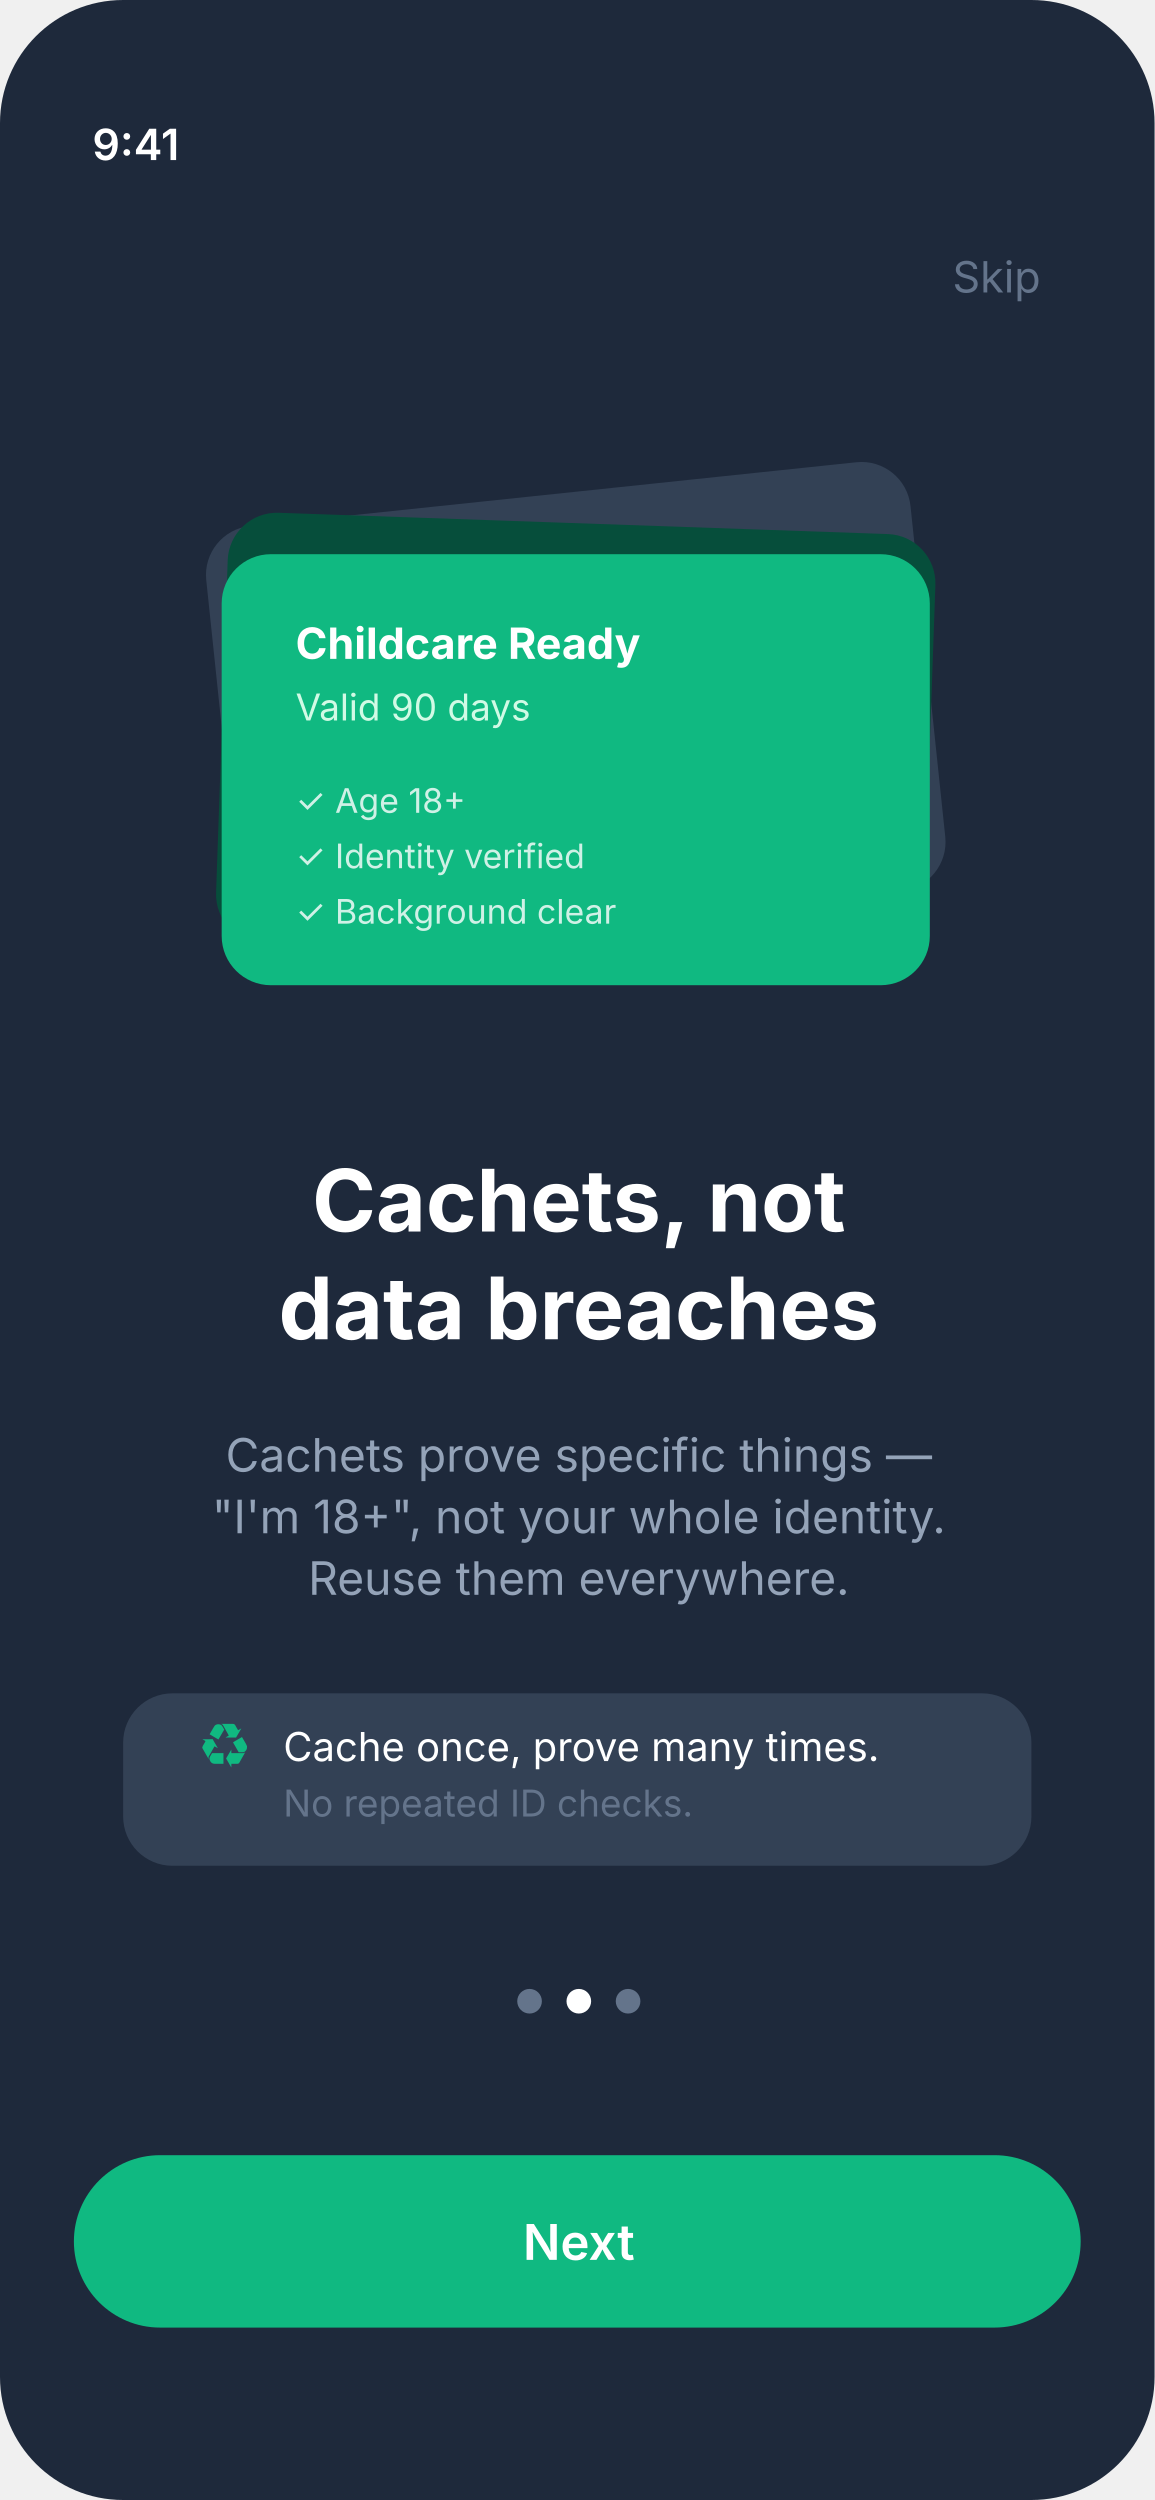
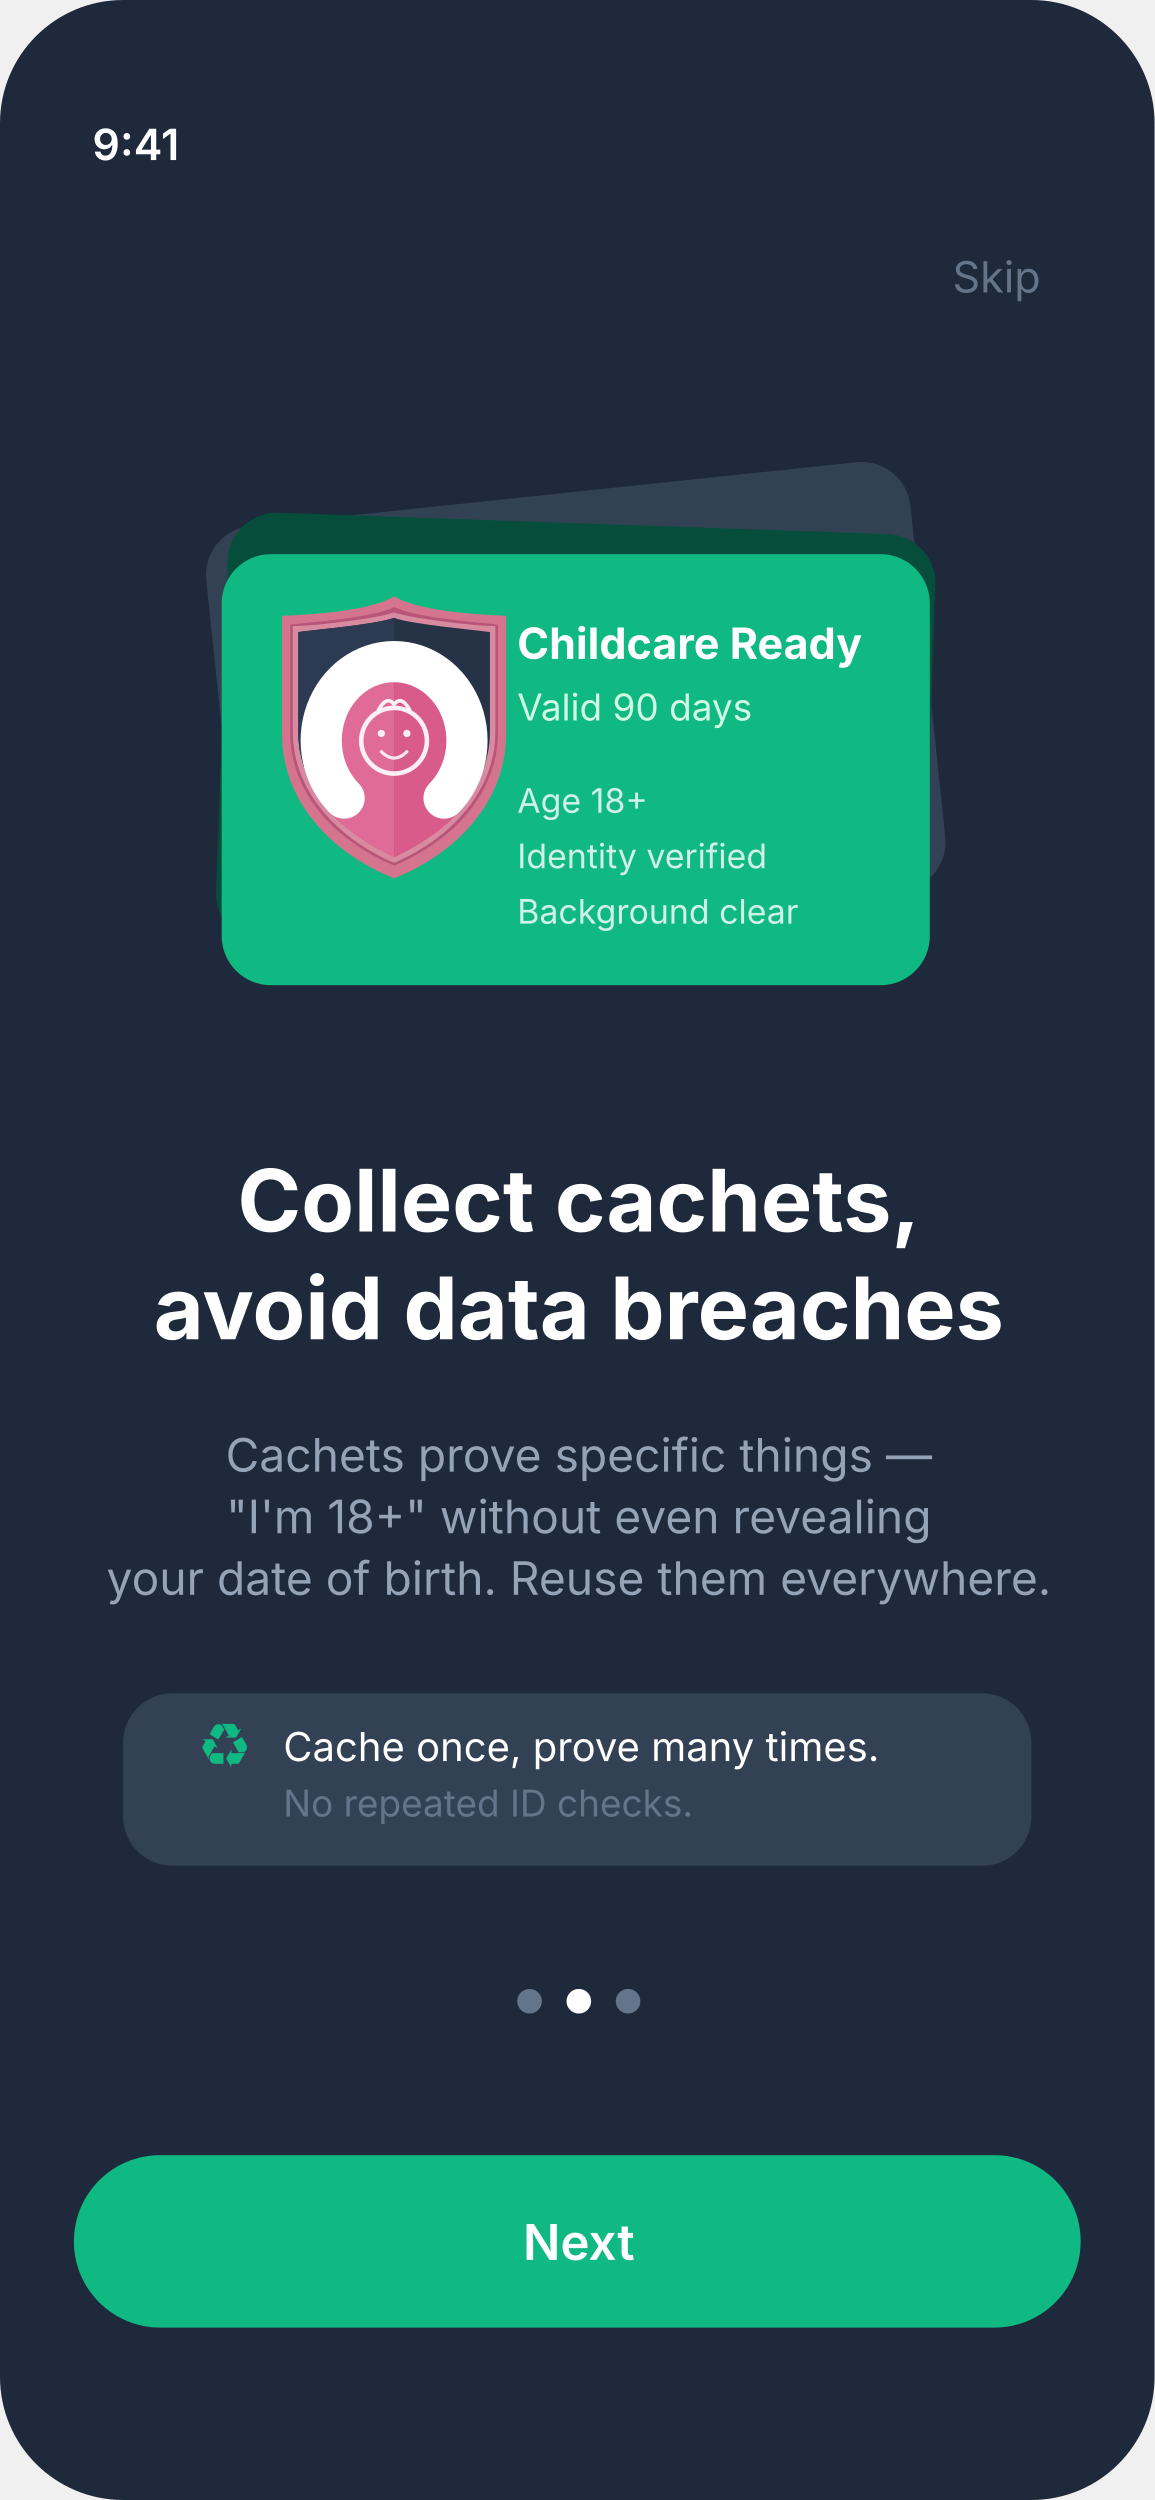
<svg xmlns="http://www.w3.org/2000/svg" viewBox="0 0 375 812" width="375" height="812">
+   <defs>
+     <symbol id="childcare-shield" viewBox="0 0 400 520">
+       <path d="M 200 35 C 240 60, 348 63, 366 64 V 239 C 366 337, 296 414, 200 453 C 104 414, 34 337, 34 239 V 64 C 52 63, 160 60, 200 35 Z" fill="#D4748E" />
+       <path d="M 200 51 C 234 68, 334 74, 354 77 V 236 C 354 326, 288 397, 200 434 C 112 397, 46 326, 46 236 V 77 C 66 74, 166 68, 200 51 Z" fill="#B85578" />
+       <path d="M 200 59 C 230 69, 328 80, 350 79 V 236 C 350 322, 286 393, 200 430 C 114 393, 50 322, 50 236 V 79 C 72 80, 170 69, 200 59 Z" fill="#D88AA0" />
+       <path d="M 200 67 C 228 77, 322 85, 342 88 V 236 C 342 318, 280 386, 200 420 C 120 386, 58 318, 58 236 V 88 C 78 85, 172 77, 200 67 Z" fill="#263347" />
+       <path d="M 200 67 C 172 77, 78 85, 58 88 V 236 C 58 318, 120 386, 200 420 Z" fill="#2D3B52" />
+       <path d="M 200 142 C 280 142, 330 165, 326 278 C 324 347, 268 388, 200 422 Z" fill="#D85B8A" />
+       <path d="M 200 142 C 120 142, 70 165, 74 278 C 76 347, 132 388, 200 422 Z" fill="#E06B96" />
+       <path d="M 274 334 A 108 117 0 1 0 126 334" fill="none" stroke="#fff" stroke-width="61" stroke-linecap="round" />
+       <g transform="matrix(1.3514, 0, 0, 1.3514, -70.28, -51.0)">
+         <circle cx="200" cy="222" r="36" fill="none" stroke="#fff" stroke-width="5" opacity="0.9" />
+         <circle cx="186" cy="214" r="4" fill="#fff" opacity="0.9" />
+         <circle cx="214" cy="214" r="4" fill="#fff" opacity="0.9" />
+         <path d="M 186,234 Q 200,248 214,234" fill="none" stroke="#fff" stroke-width="3.5" stroke-linecap="round" opacity="0.85" />
+         <path d="M 183,188 Q 192,172 200,182 Q 208,172 217,188" fill="none" stroke="#fff" stroke-width="4" stroke-linecap="round" opacity="0.9" />
+       </g>
+     </symbol>
+   </defs>
  <rect width="375" height="812" rx="40" fill="#1E293B" />
  <text x="30" y="52" font-family="Inter, sans-serif" font-size="14" font-weight="600" fill="#FFFFFF">9:41</text>
  <text x="338" y="95" text-anchor="end" font-family="Inter, sans-serif" font-size="14" fill="#64748B">Skip</text>
  <rect x="72" y="160" width="230" height="140" rx="16" fill="#334155" transform="rotate(-6 188 230)" />
  <rect x="72" y="170" width="230" height="140" rx="16" fill="#064E3B" transform="rotate(2 188 240)" />
  <rect x="72" y="180" width="230" height="140" rx="16" fill="#10B981" />
-   <text x="96" y="214" font-family="Inter, sans-serif" font-size="14" font-weight="700" fill="#FFFFFF">Childcare Ready</text>
-   <text x="96" y="234" font-family="Inter, sans-serif" font-size="12" fill="#D1FAE5">Valid 90 days</text>
-   <text x="96" y="264" font-family="Inter, sans-serif" font-size="11" fill="#FFFFFF" opacity="0.8">✓ Age 18+</text>
-   <text x="96" y="282" font-family="Inter, sans-serif" font-size="11" fill="#FFFFFF" opacity="0.8">✓ Identity verified</text>
-   <text x="96" y="300" font-family="Inter, sans-serif" font-size="11" fill="#FFFFFF" opacity="0.8">✓ Background clear</text>
-   <text x="188" y="400" text-anchor="middle" font-family="Inter, sans-serif" font-size="28" font-weight="700" fill="#FFFFFF">Cachets, not</text>
-   <text x="188" y="435" text-anchor="middle" font-family="Inter, sans-serif" font-size="28" font-weight="700" fill="#FFFFFF">data breaches</text>
+   <use href="#childcare-shield" x="84" y="186" width="88" height="114" />
+   <text x="168" y="214" font-family="Inter, sans-serif" font-size="14" font-weight="700" fill="#FFFFFF">Childcare Ready</text>
+   <text x="168" y="234" font-family="Inter, sans-serif" font-size="12" fill="#D1FAE5">Valid 90 days</text>
+   <text x="168" y="264" font-family="Inter, sans-serif" font-size="11" fill="#FFFFFF" opacity="0.8">Age 18+</text>
+   <text x="168" y="282" font-family="Inter, sans-serif" font-size="11" fill="#FFFFFF" opacity="0.8">Identity verified</text>
+   <text x="168" y="300" font-family="Inter, sans-serif" font-size="11" fill="#FFFFFF" opacity="0.8">Background clear</text>
+   <text x="188" y="400" text-anchor="middle" font-family="Inter, sans-serif" font-size="28" font-weight="700" fill="#FFFFFF">Collect cachets,</text>
+   <text x="188" y="435" text-anchor="middle" font-family="Inter, sans-serif" font-size="28" font-weight="700" fill="#FFFFFF">avoid data breaches</text>
  <text x="188" y="478" text-anchor="middle" font-family="Inter, sans-serif" font-size="15" fill="#94A3B8">Cachets prove specific things —</text>
-   <text x="188" y="498" text-anchor="middle" font-family="Inter, sans-serif" font-size="15" fill="#94A3B8">"I'm 18+", not your whole identity.</text>
-   <text x="188" y="518" text-anchor="middle" font-family="Inter, sans-serif" font-size="15" fill="#94A3B8">Reuse them everywhere.</text>
+   <text x="188" y="498" text-anchor="middle" font-family="Inter, sans-serif" font-size="15" fill="#94A3B8">"I'm 18+" without even revealing</text>
+   <text x="188" y="518" text-anchor="middle" font-family="Inter, sans-serif" font-size="15" fill="#94A3B8">your date of birth. Reuse them everywhere.</text>
  <rect x="40" y="550" width="295" height="56" rx="16" fill="#334155" />
  <text x="64" y="574" font-family="Inter, sans-serif" font-size="20" fill="#10B981">♻️</text>
  <text x="92" y="572" font-family="Inter, sans-serif" font-size="13" fill="#FFFFFF">Cache once, prove many times.</text>
  <text x="92" y="590" font-family="Inter, sans-serif" font-size="12" fill="#64748B">No repeated ID checks.</text>
  <circle cx="172" cy="650" r="4" fill="#64748B" />
  <circle cx="188" cy="650" r="4" fill="#FFFFFF" />
  <circle cx="204" cy="650" r="4" fill="#64748B" />
  <rect x="24" y="700" width="327" height="56" rx="28" fill="#10B981" />
  <text x="188" y="734" text-anchor="middle" font-family="Inter, sans-serif" font-size="16" font-weight="600" fill="#FFFFFF">Next</text>
</svg>
